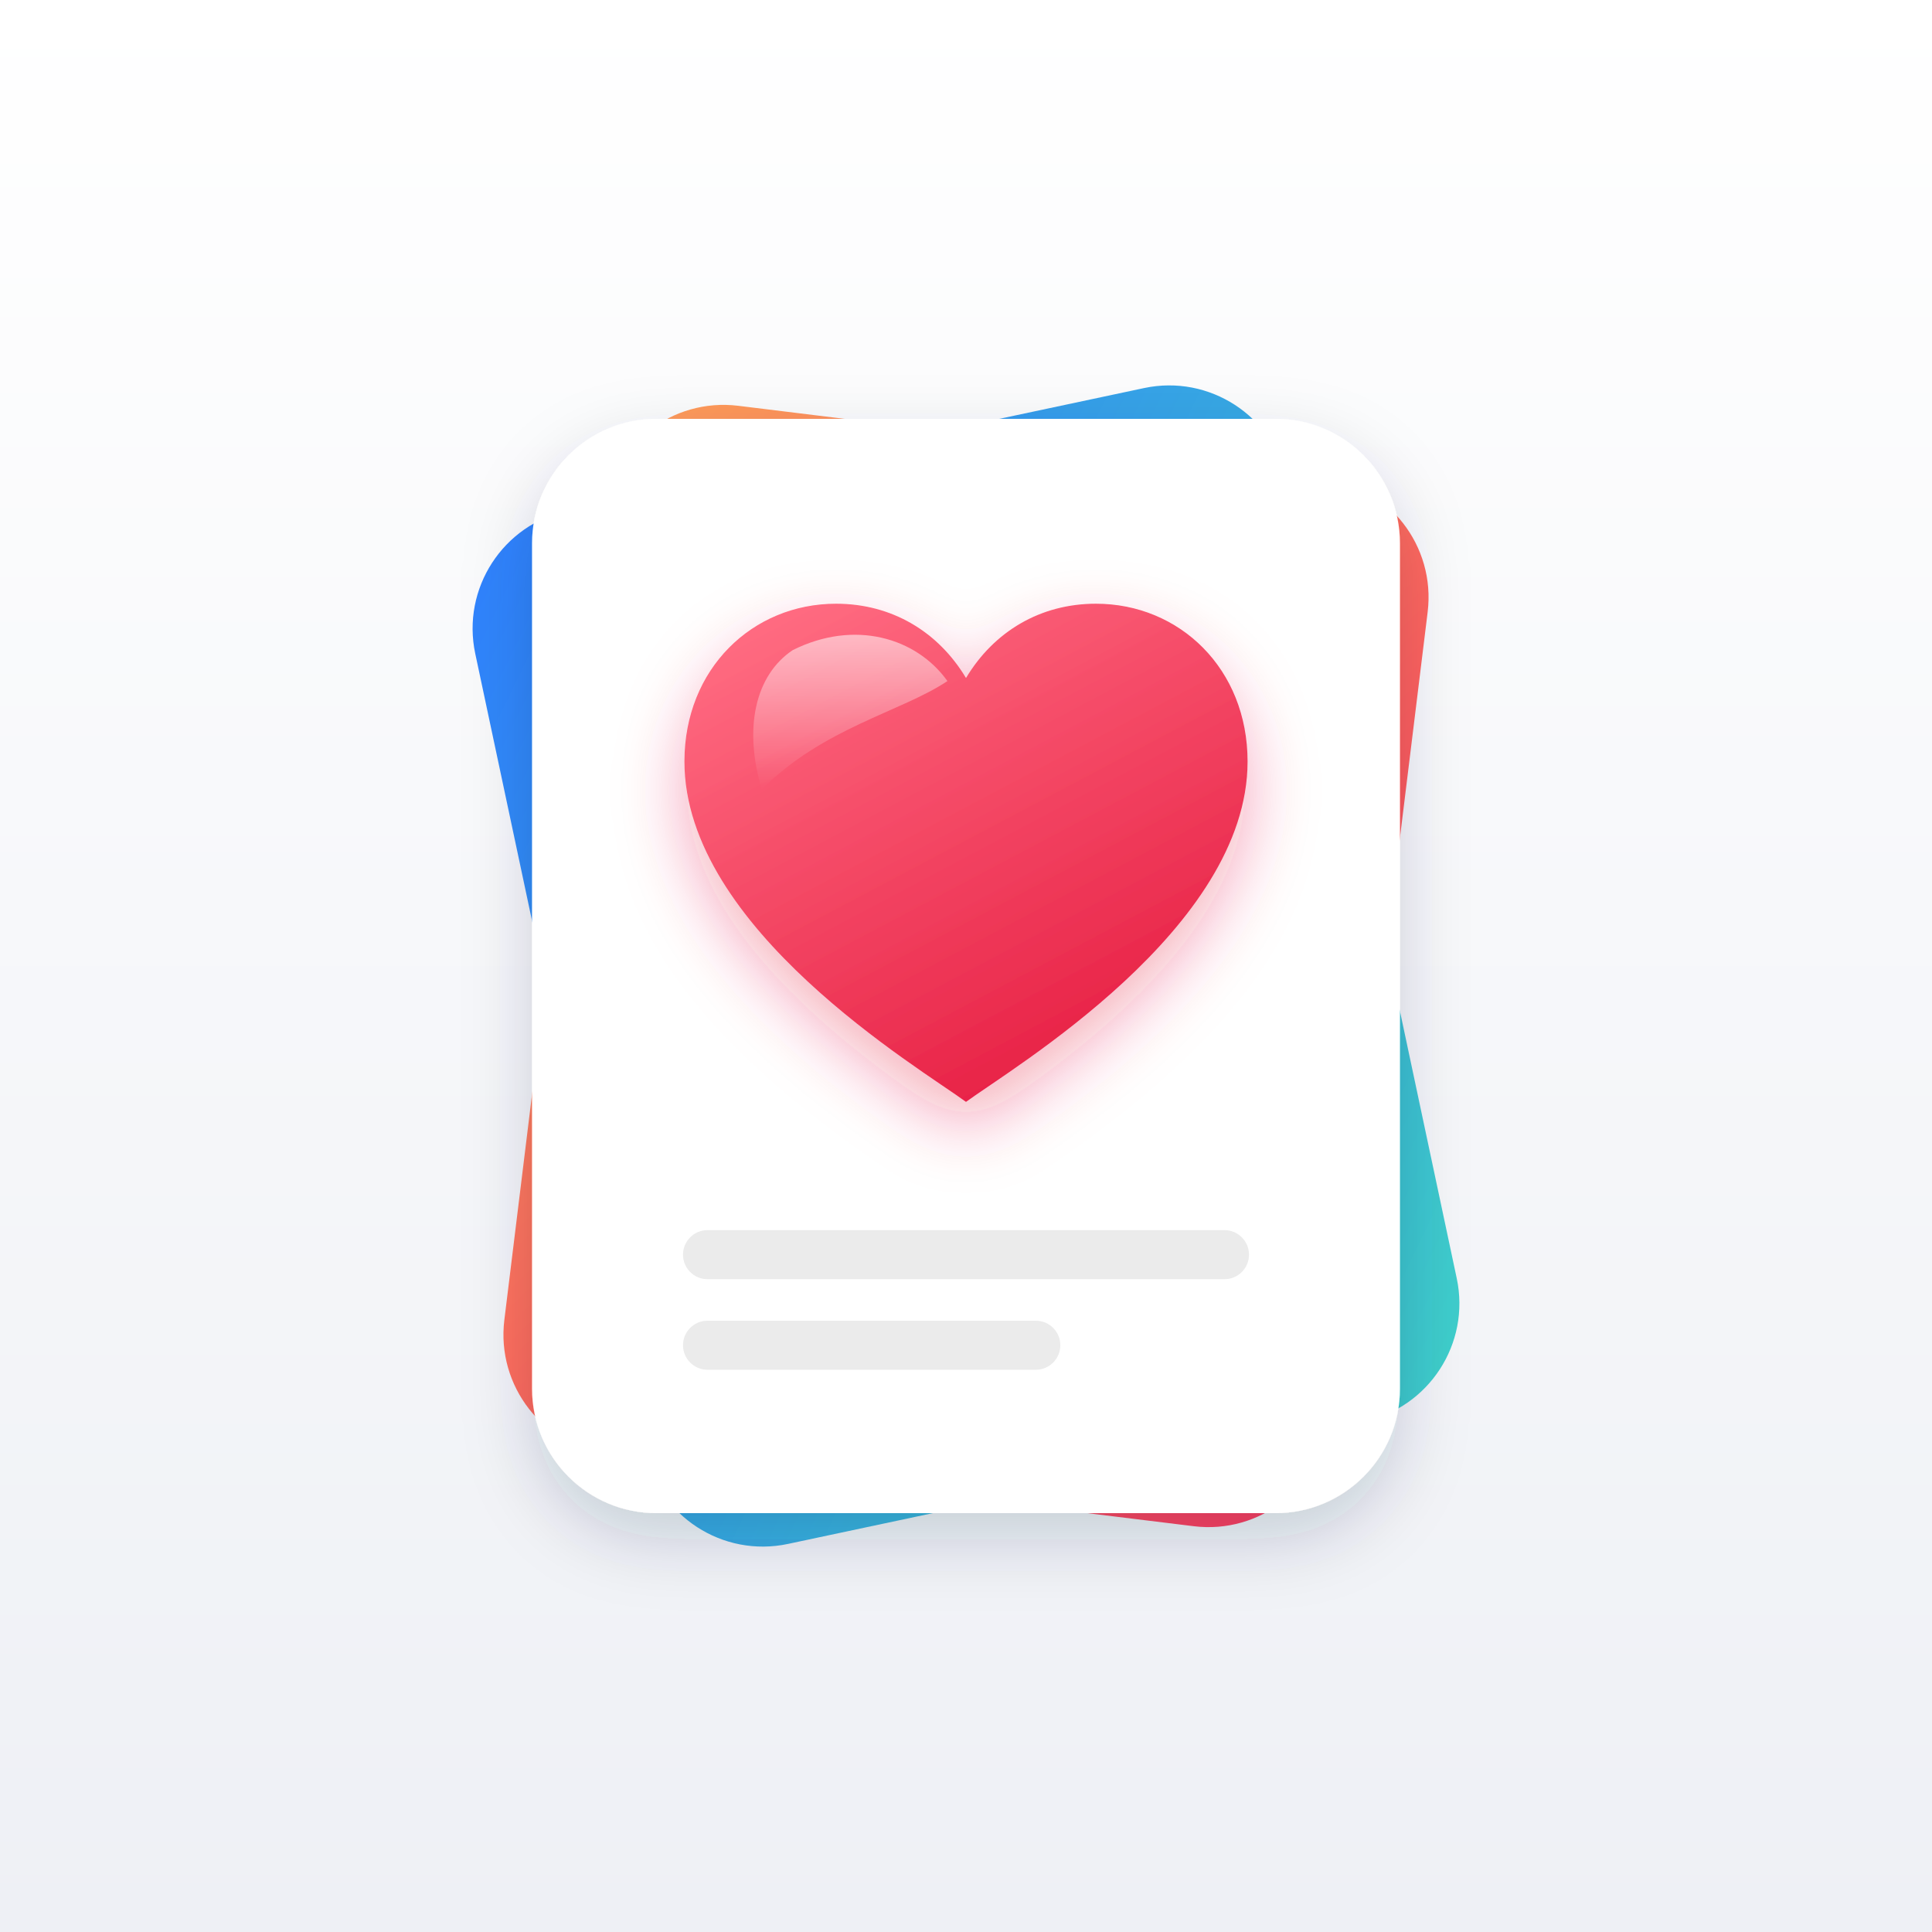
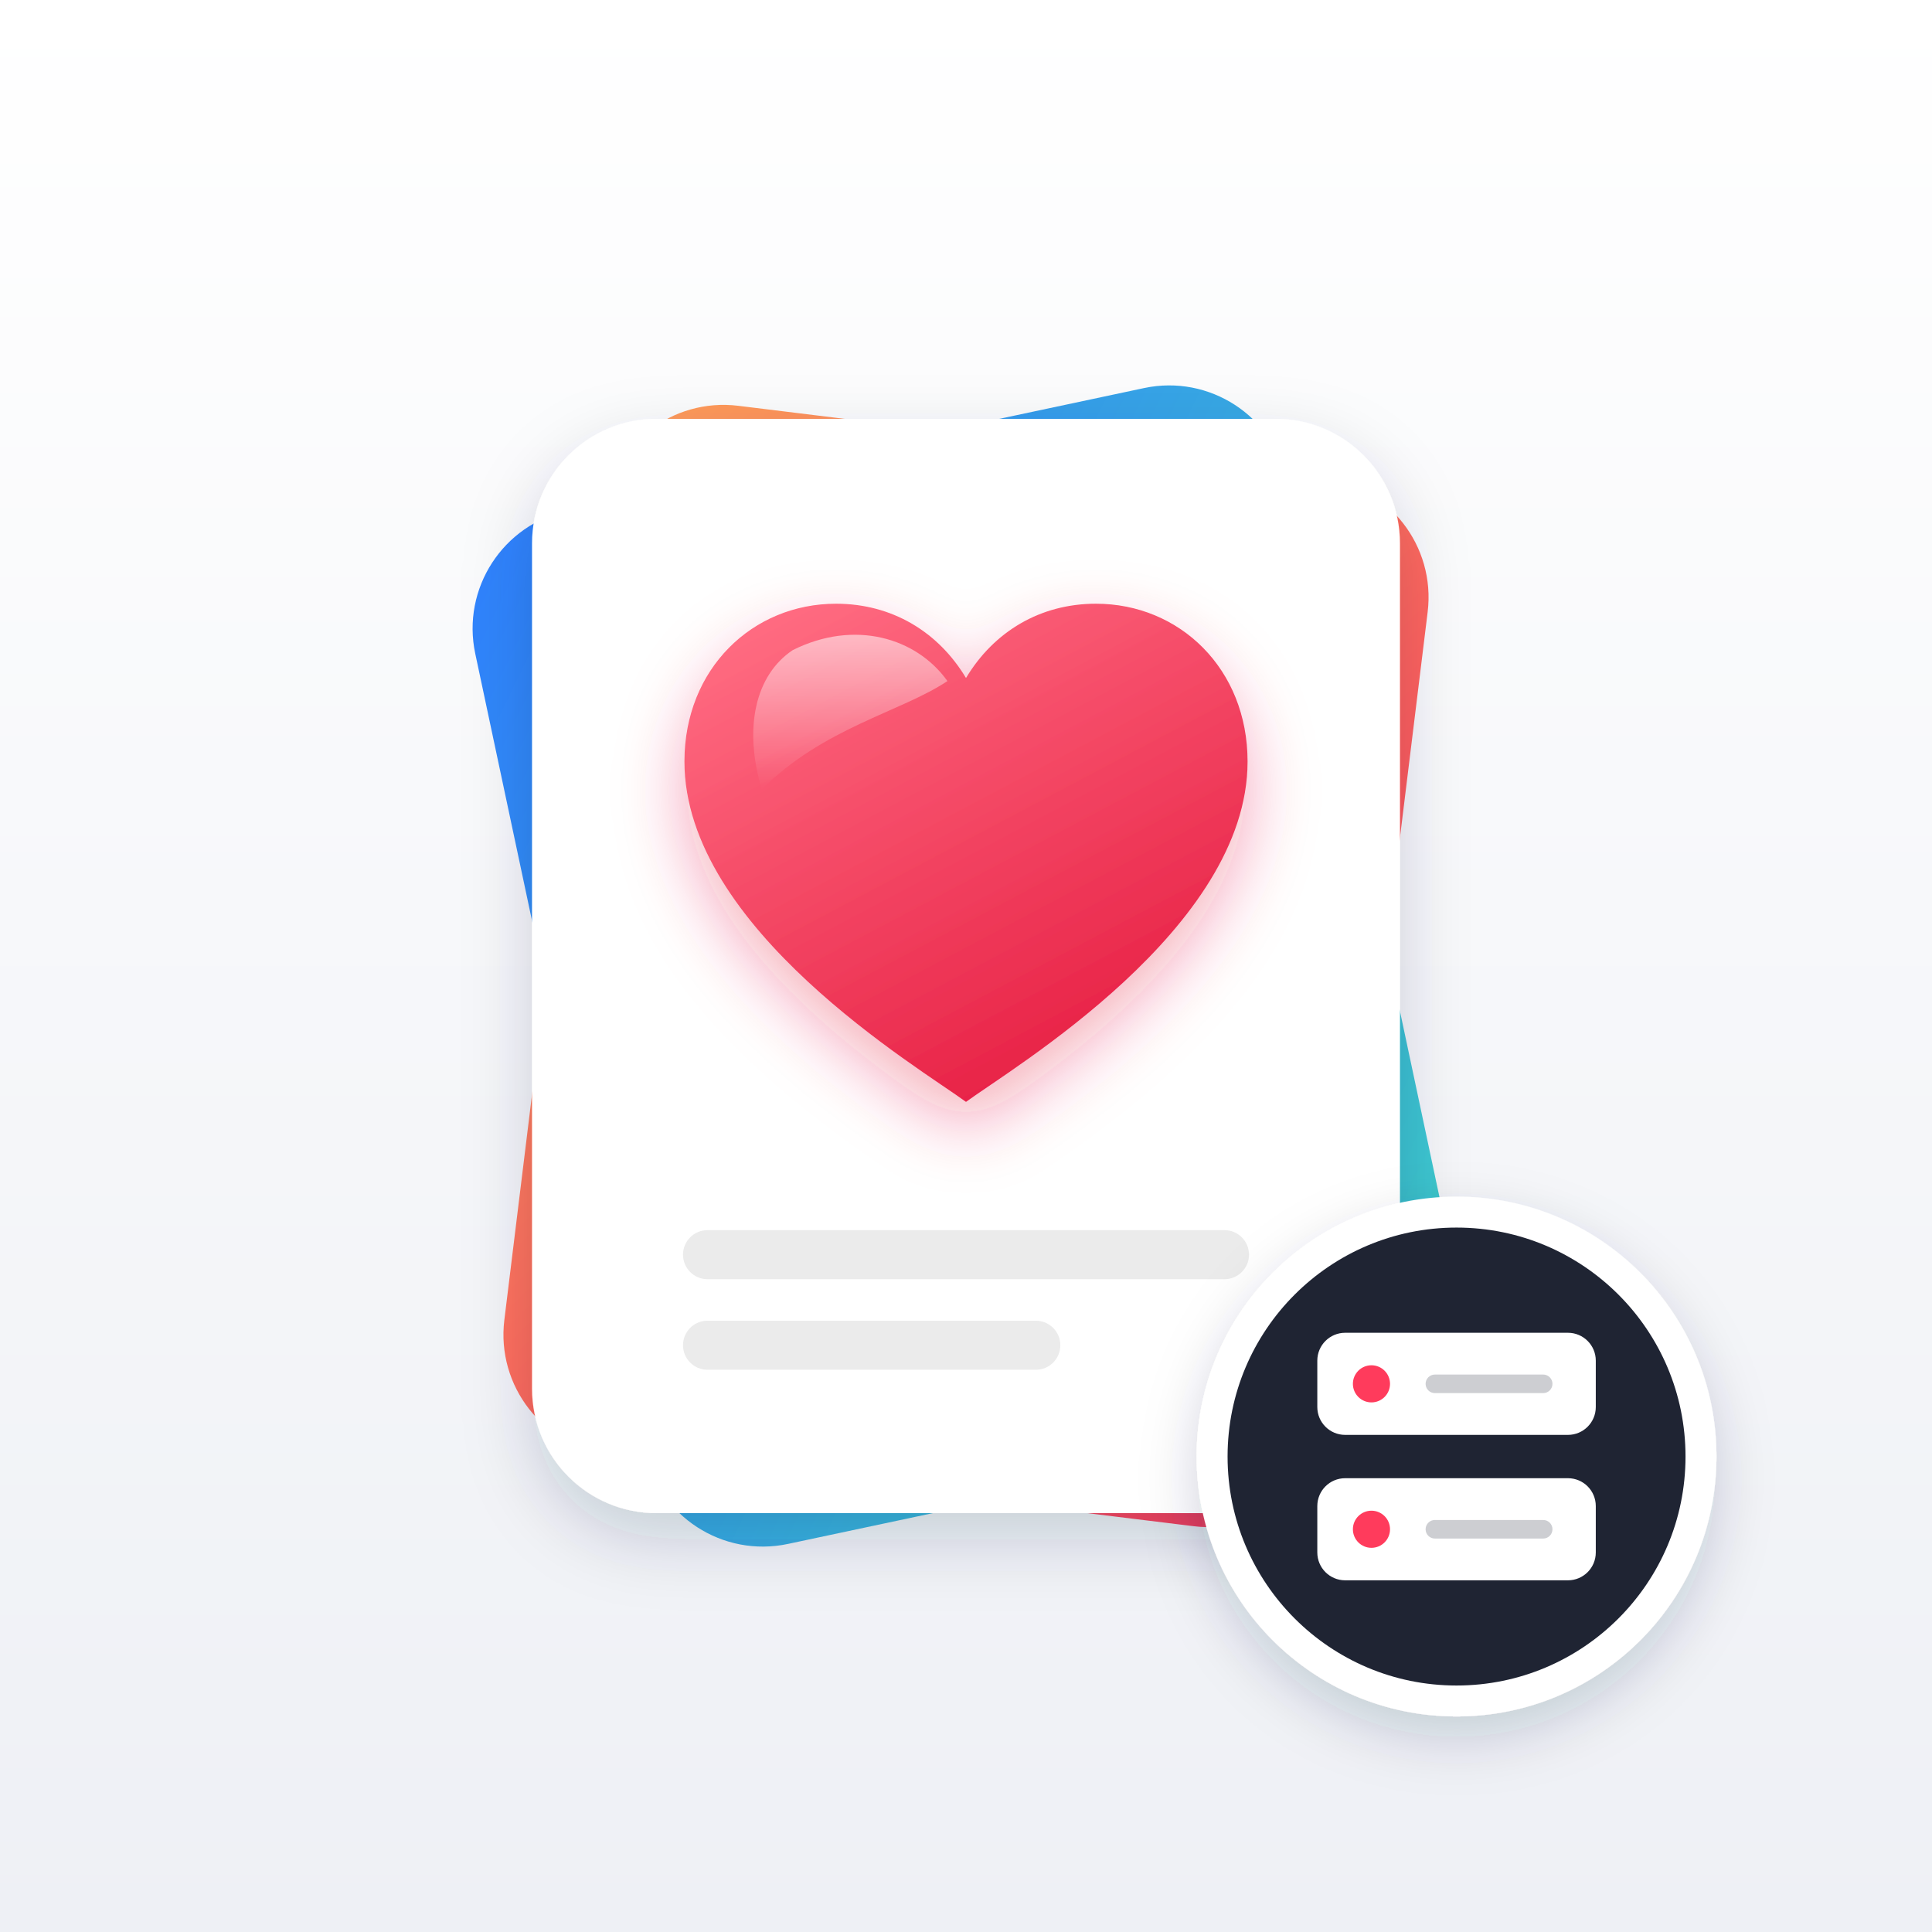
<svg xmlns="http://www.w3.org/2000/svg" width="1024" height="1024" viewBox="0 0 1024 1024">
  <defs>
    <linearGradient id="bg" x1="0" y1="0" x2="0" y2="1">
      <stop offset="0" stop-color="#ffffff" />
      <stop offset="1" stop-color="#eef0f5" />
    </linearGradient>
    <linearGradient id="gH" x1="0.2" y1="0" x2="0.8" y2="1">
      <stop offset="0" stop-color="#ff6b81" />
      <stop offset="1" stop-color="#e5193f" />
    </linearGradient>
    <linearGradient id="r1" x1="0" y1="0" x2="1" y2="1">
      <stop offset="0" stop-color="#ff9f5a" />
      <stop offset="1" stop-color="#ff375f" />
    </linearGradient>
    <linearGradient id="r2" x1="1" y1="1" x2="0" y2="0">
      <stop offset="0" stop-color="#3fd0c9" />
      <stop offset="1" stop-color="#2f80ff" />
    </linearGradient>
    <filter id="sh" x="-30%" y="-30%" width="160%" height="170%">
      <feDropShadow dx="0" dy="18" stdDeviation="22" flood-color="#e5193f" flood-opacity="0.35" />
    </filter>
    <filter id="cs" x="-30%" y="-30%" width="160%" height="170%">
      <feDropShadow dx="0" dy="14" stdDeviation="18" flood-color="#1b2a4a" flood-opacity="0.18" />
    </filter>
    <linearGradient id="gloss" x1="0" y1="0" x2="0" y2="1">
      <stop offset="0" stop-color="#fff" stop-opacity="0.55" />
      <stop offset="1" stop-color="#fff" stop-opacity="0" />
    </linearGradient>
  </defs>
  <rect width="1024" height="1024" fill="url(#bg)" />
  <rect x="292" y="232" width="440" height="560" rx="64" fill="url(#r2)" transform="rotate(-12 512 512)" />
  <rect x="292" y="232" width="440" height="560" rx="64" fill="url(#r1)" transform="rotate(7 512 512)" />
  <g filter="url(#cs)">
    <rect x="282" y="222" width="460" height="580" rx="66" fill="#ffffff" />
  </g>
  <rect x="362" y="652" width="300" height="26" rx="13" fill="#000" fill-opacity="0.08" />
  <rect x="362" y="700" width="200" height="26" rx="13" fill="#000" fill-opacity="0.08" />
  <g transform="translate(512 452) scale(0.82) translate(-512 -511)">
    <g filter="url(#sh)">
      <path d="M512 672 C 482 650, 330 560, 330 452 C 330 392, 374 350, 428 350 C 464 350, 494 368, 512 398 C 530 368, 560 350, 596 350 C 650 350, 694 392, 694 452 C 694 560, 542 650, 512 672 Z" fill="url(#gH)" />
    </g>
    <path d="M400 380 C 440 360, 480 372, 500 400 C 470 420, 420 430, 380 470 C 368 430, 376 396, 400 380 Z" fill="url(#gloss)" />
  </g>
+   <g transform="translate(772 772) scale(0.82) translate(-772 -772)">
+     <g filter="url(#cs)">
+       <circle cx="772" cy="772" r="168" fill="#ffffff" />
+     </g>
+     <circle cx="772" cy="772" r="148" fill="#1f2433" />
+     <rect x="682" y="692" width="180" height="66" rx="18" fill="#ffffff" />
+     <rect x="682" y="786" width="180" height="66" rx="18" fill="#ffffff" />
+     <circle cx="717" cy="725" r="12" fill="#ff3b5c" />
+     <circle cx="717" cy="819" r="12" fill="#ff3b5c" />
+     <rect x="752" y="719" width="82" height="12" rx="6" fill="#1f2433" fill-opacity="0.22" />
+     <rect x="752" y="813" width="82" height="12" rx="6" fill="#1f2433" fill-opacity="0.22" />
+   </g>
</svg>
